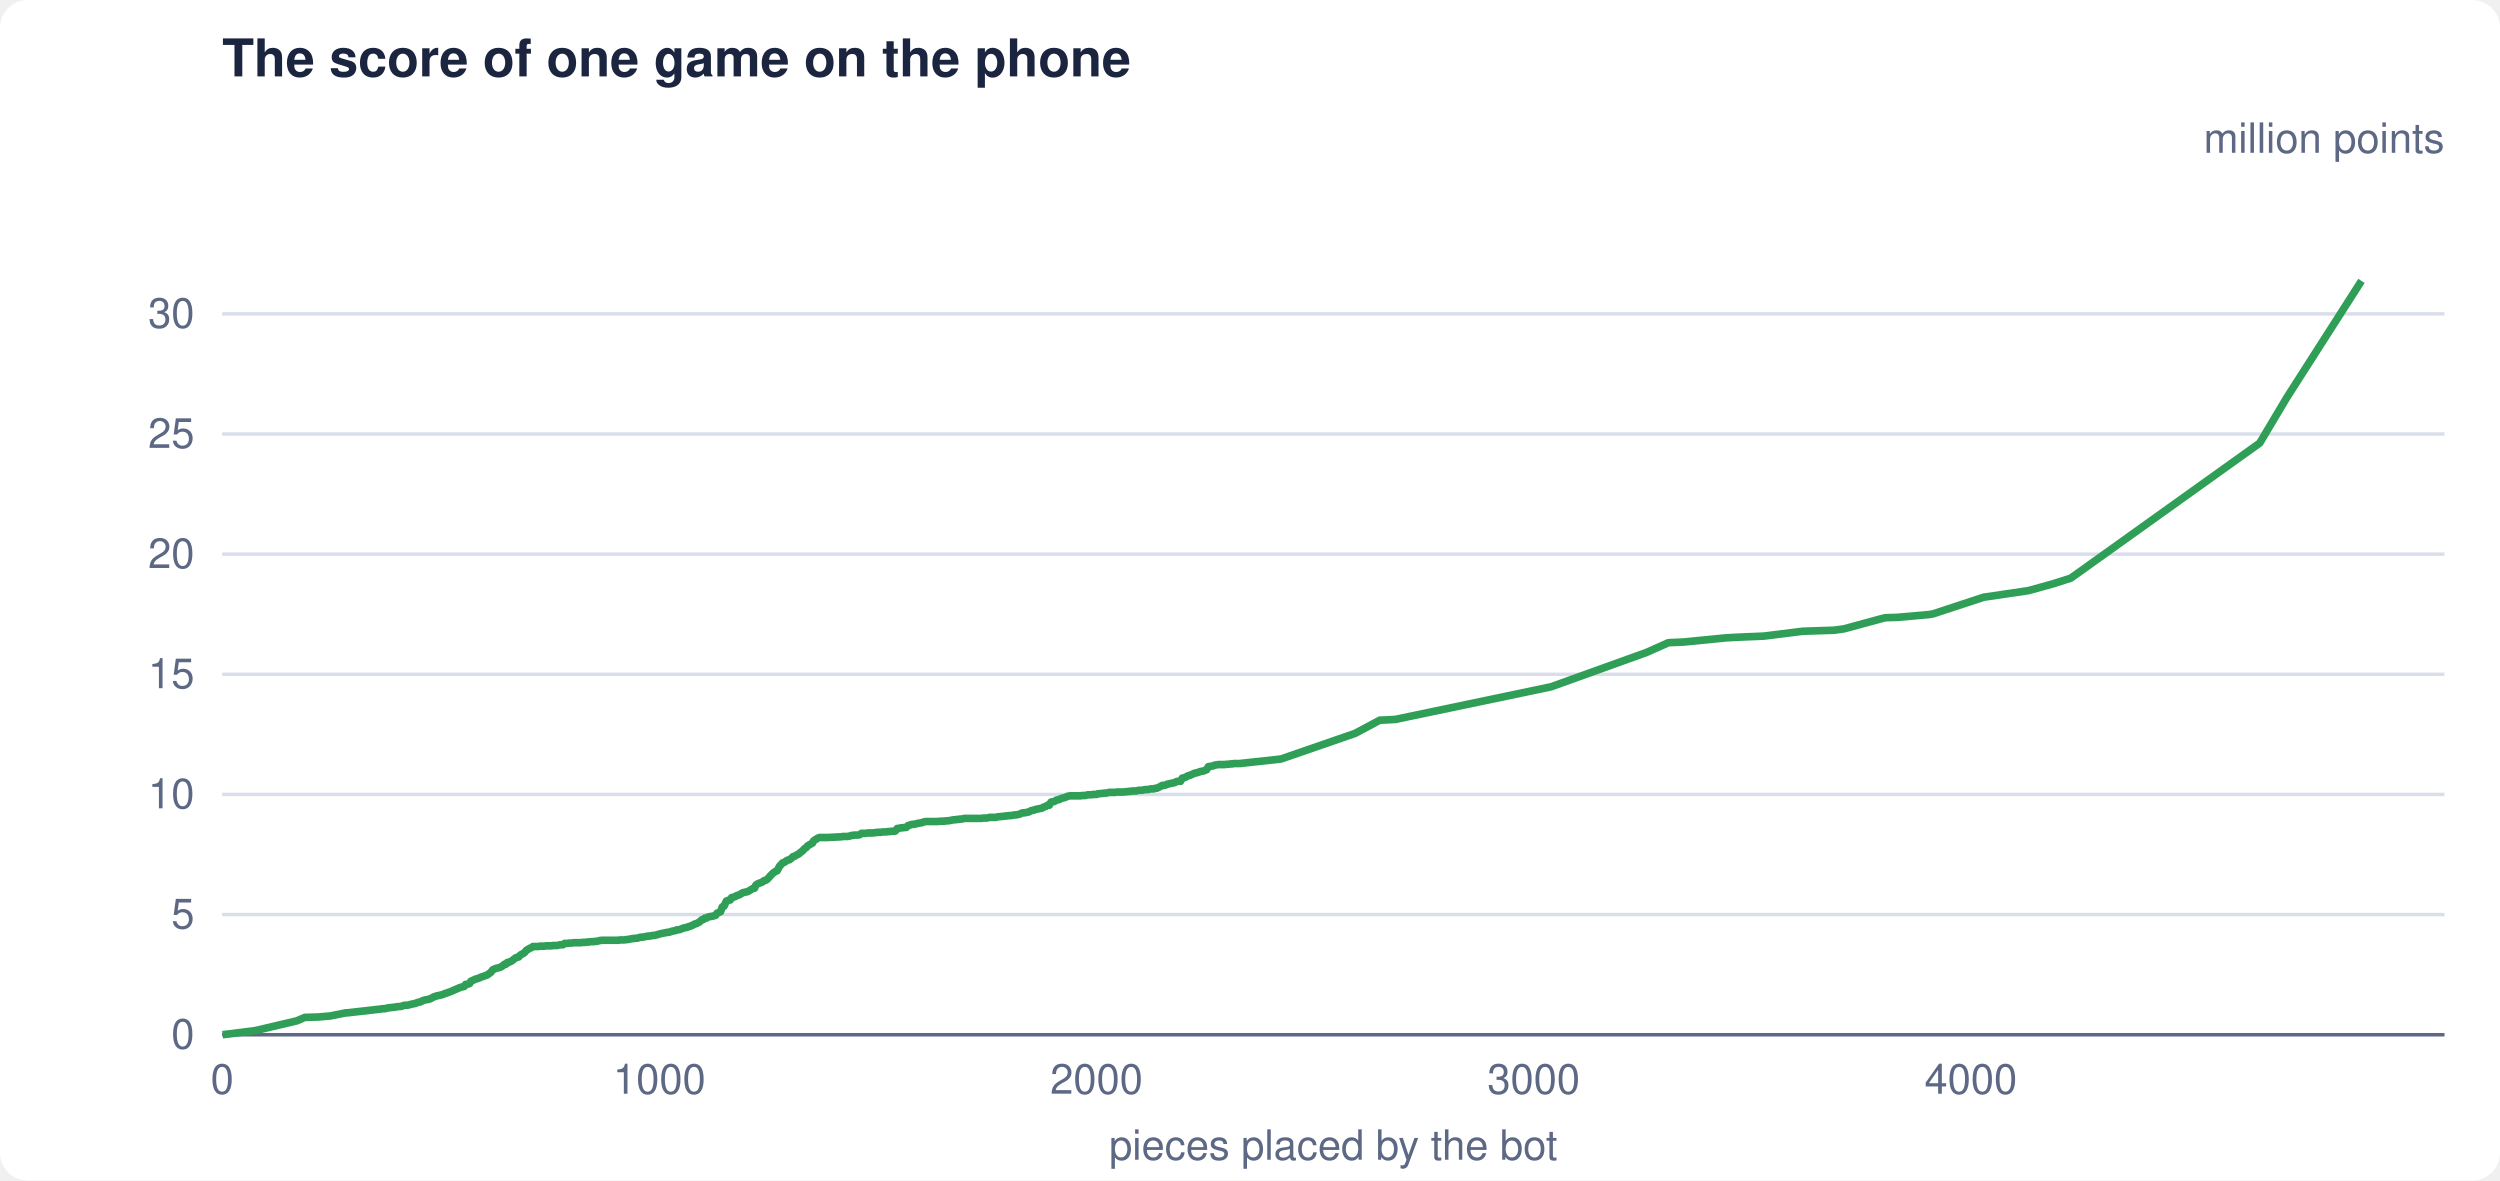
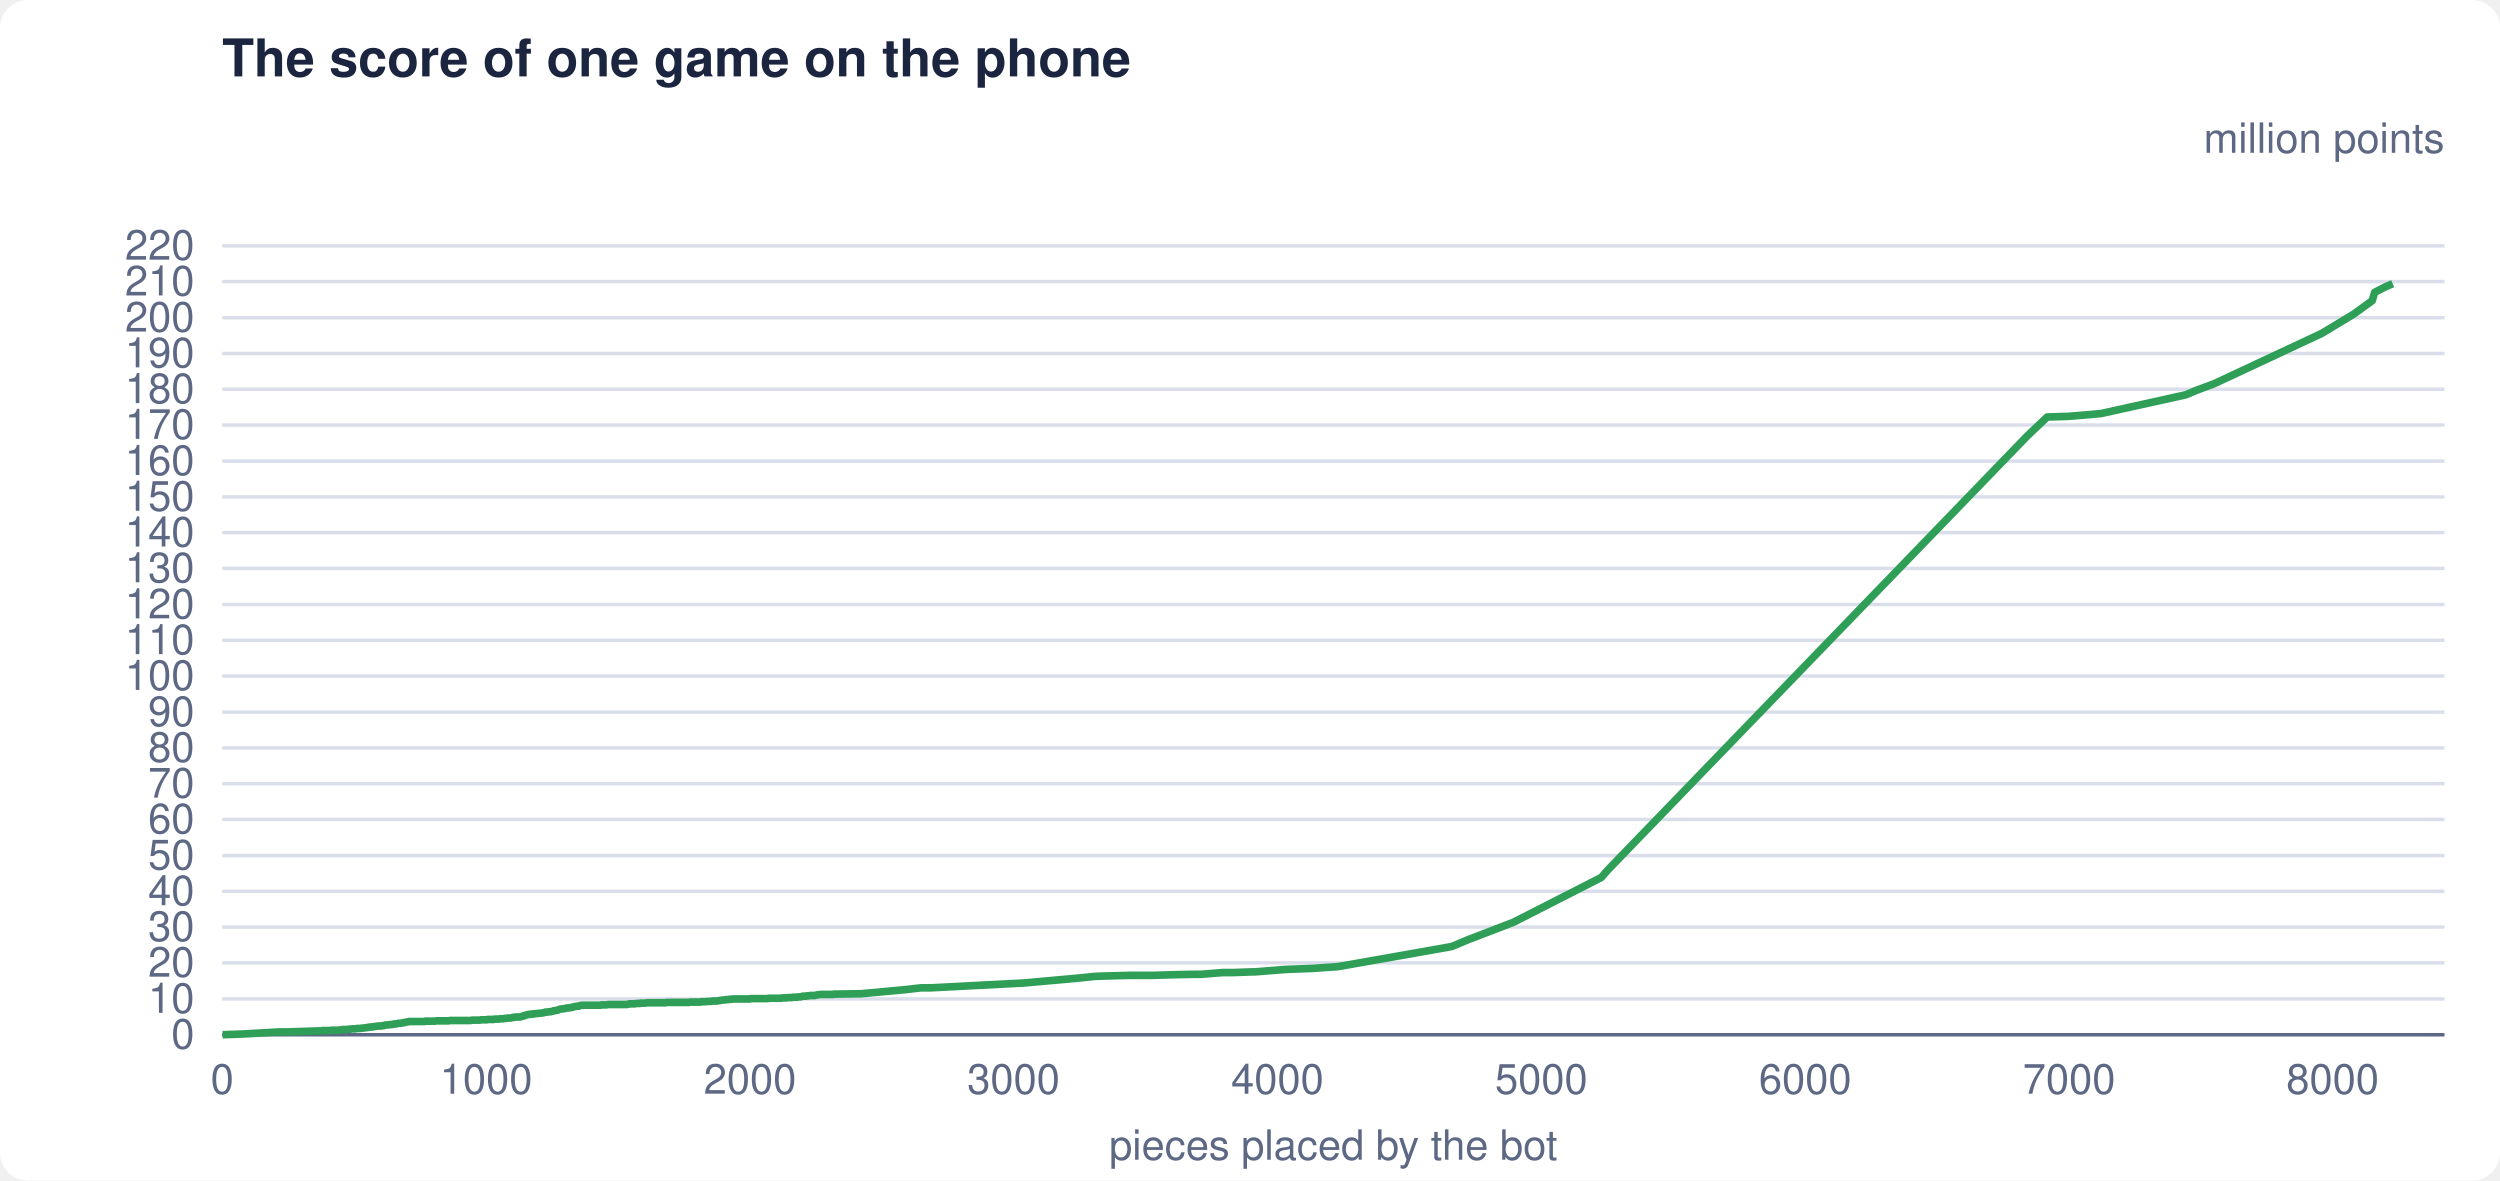
<svg xmlns="http://www.w3.org/2000/svg" viewBox="0 0 720 340" font-family="system-ui, 'Segoe UI', Helvetica, Arial, sans-serif">
  <rect width="720" height="340" rx="8" fill="#ffffff" />
  <text x="64" y="22" font-size="15" font-weight="600" fill="#1c2540">The score of one game on the phone</text>
  <line x1="64" x2="704" y1="298.0" y2="298.0" stroke="#d9deea" />
  <text x="56" y="302.0" text-anchor="end" font-size="12" fill="#5d6885">0</text>
-   <line x1="64" x2="704" y1="263.4" y2="263.4" stroke="#d9deea" />
-   <text x="56" y="267.4" text-anchor="end" font-size="12" fill="#5d6885">5</text>
-   <line x1="64" x2="704" y1="228.8" y2="228.8" stroke="#d9deea" />
-   <text x="56" y="232.8" text-anchor="end" font-size="12" fill="#5d6885">10</text>
-   <line x1="64" x2="704" y1="194.2" y2="194.2" stroke="#d9deea" />
-   <text x="56" y="198.2" text-anchor="end" font-size="12" fill="#5d6885">15</text>
-   <line x1="64" x2="704" y1="159.6" y2="159.6" stroke="#d9deea" />
-   <text x="56" y="163.6" text-anchor="end" font-size="12" fill="#5d6885">20</text>
-   <line x1="64" x2="704" y1="125.0" y2="125.0" stroke="#d9deea" />
-   <text x="56" y="129.0" text-anchor="end" font-size="12" fill="#5d6885">25</text>
-   <line x1="64" x2="704" y1="90.4" y2="90.4" stroke="#d9deea" />
-   <text x="56" y="94.4" text-anchor="end" font-size="12" fill="#5d6885">30</text>
+   <line x1="64" x2="704" y1="287.7" y2="287.7" stroke="#d9deea" />
+   <text x="56" y="291.7" text-anchor="end" font-size="12" fill="#5d6885">10</text>
+   <line x1="64" x2="704" y1="277.3" y2="277.3" stroke="#d9deea" />
+   <text x="56" y="281.3" text-anchor="end" font-size="12" fill="#5d6885">20</text>
+   <line x1="64" x2="704" y1="267.0" y2="267.0" stroke="#d9deea" />
+   <text x="56" y="271.0" text-anchor="end" font-size="12" fill="#5d6885">30</text>
+   <line x1="64" x2="704" y1="256.7" y2="256.7" stroke="#d9deea" />
+   <text x="56" y="260.7" text-anchor="end" font-size="12" fill="#5d6885">40</text>
+   <line x1="64" x2="704" y1="246.4" y2="246.4" stroke="#d9deea" />
+   <text x="56" y="250.4" text-anchor="end" font-size="12" fill="#5d6885">50</text>
+   <line x1="64" x2="704" y1="236.0" y2="236.0" stroke="#d9deea" />
+   <text x="56" y="240.0" text-anchor="end" font-size="12" fill="#5d6885">60</text>
+   <line x1="64" x2="704" y1="225.7" y2="225.7" stroke="#d9deea" />
+   <text x="56" y="229.7" text-anchor="end" font-size="12" fill="#5d6885">70</text>
+   <line x1="64" x2="704" y1="215.4" y2="215.4" stroke="#d9deea" />
+   <text x="56" y="219.4" text-anchor="end" font-size="12" fill="#5d6885">80</text>
+   <line x1="64" x2="704" y1="205.1" y2="205.1" stroke="#d9deea" />
+   <text x="56" y="209.1" text-anchor="end" font-size="12" fill="#5d6885">90</text>
+   <line x1="64" x2="704" y1="194.7" y2="194.7" stroke="#d9deea" />
+   <text x="56" y="198.7" text-anchor="end" font-size="12" fill="#5d6885">100</text>
+   <line x1="64" x2="704" y1="184.4" y2="184.4" stroke="#d9deea" />
+   <text x="56" y="188.4" text-anchor="end" font-size="12" fill="#5d6885">110</text>
+   <line x1="64" x2="704" y1="174.1" y2="174.1" stroke="#d9deea" />
+   <text x="56" y="178.1" text-anchor="end" font-size="12" fill="#5d6885">120</text>
+   <line x1="64" x2="704" y1="163.7" y2="163.7" stroke="#d9deea" />
+   <text x="56" y="167.7" text-anchor="end" font-size="12" fill="#5d6885">130</text>
+   <line x1="64" x2="704" y1="153.4" y2="153.4" stroke="#d9deea" />
+   <text x="56" y="157.4" text-anchor="end" font-size="12" fill="#5d6885">140</text>
+   <line x1="64" x2="704" y1="143.1" y2="143.1" stroke="#d9deea" />
+   <text x="56" y="147.1" text-anchor="end" font-size="12" fill="#5d6885">150</text>
+   <line x1="64" x2="704" y1="132.8" y2="132.8" stroke="#d9deea" />
+   <text x="56" y="136.8" text-anchor="end" font-size="12" fill="#5d6885">160</text>
+   <line x1="64" x2="704" y1="122.4" y2="122.4" stroke="#d9deea" />
+   <text x="56" y="126.4" text-anchor="end" font-size="12" fill="#5d6885">170</text>
+   <line x1="64" x2="704" y1="112.1" y2="112.1" stroke="#d9deea" />
+   <text x="56" y="116.1" text-anchor="end" font-size="12" fill="#5d6885">180</text>
+   <line x1="64" x2="704" y1="101.8" y2="101.8" stroke="#d9deea" />
+   <text x="56" y="105.8" text-anchor="end" font-size="12" fill="#5d6885">190</text>
+   <line x1="64" x2="704" y1="91.5" y2="91.5" stroke="#d9deea" />
+   <text x="56" y="95.5" text-anchor="end" font-size="12" fill="#5d6885">200</text>
+   <line x1="64" x2="704" y1="81.1" y2="81.1" stroke="#d9deea" />
+   <text x="56" y="85.1" text-anchor="end" font-size="12" fill="#5d6885">210</text>
+   <line x1="64" x2="704" y1="70.8" y2="70.8" stroke="#d9deea" />
+   <text x="56" y="74.8" text-anchor="end" font-size="12" fill="#5d6885">220</text>
  <text x="64.0" y="315" text-anchor="middle" font-size="12" fill="#5d6885">0</text>
-   <text x="189.9" y="315" text-anchor="middle" font-size="12" fill="#5d6885">1000</text>
-   <text x="315.8" y="315" text-anchor="middle" font-size="12" fill="#5d6885">2000</text>
-   <text x="441.7" y="315" text-anchor="middle" font-size="12" fill="#5d6885">3000</text>
-   <text x="567.6" y="315" text-anchor="middle" font-size="12" fill="#5d6885">4000</text>
+   <text x="140.0" y="315" text-anchor="middle" font-size="12" fill="#5d6885">1000</text>
+   <text x="216.0" y="315" text-anchor="middle" font-size="12" fill="#5d6885">2000</text>
+   <text x="291.9" y="315" text-anchor="middle" font-size="12" fill="#5d6885">3000</text>
+   <text x="367.9" y="315" text-anchor="middle" font-size="12" fill="#5d6885">4000</text>
+   <text x="443.9" y="315" text-anchor="middle" font-size="12" fill="#5d6885">5000</text>
+   <text x="519.9" y="315" text-anchor="middle" font-size="12" fill="#5d6885">6000</text>
+   <text x="595.9" y="315" text-anchor="middle" font-size="12" fill="#5d6885">7000</text>
+   <text x="671.8" y="315" text-anchor="middle" font-size="12" fill="#5d6885">8000</text>
  <line x1="64" x2="704" y1="298" y2="298" stroke="#5d6885" />
  <text x="384.0" y="334" text-anchor="middle" font-size="12" fill="#5d6885">pieces placed by the bot</text>
  <text x="704" y="44" text-anchor="end" font-size="12" fill="#5d6885">million points</text>
-   <polyline points="64.1,298.0 73.6,296.8 85.5,294.0 87.8,293.0 88.2,293.0 91.6,292.9 95.1,292.6 99.6,291.7 100.0,291.7 109.7,290.6 110.2,290.5 111.0,290.5 111.5,290.3 111.8,290.3 112.2,290.2 112.6,290.2 113.2,290.1 113.6,290.1 114.0,290.0 114.6,289.9 115.1,289.9 115.7,289.8 116.2,289.6 116.7,289.5 117.4,289.5 117.8,289.4 118.1,289.3 118.6,289.2 119.0,289.1 119.6,289.0 120.3,288.7 120.8,288.6 121.2,288.5 121.7,288.2 122.0,288.1 122.4,288.0 122.9,287.9 123.4,287.8 123.8,287.7 124.6,287.3 124.9,287.1 125.3,287.0 125.8,286.8 126.4,286.7 127.2,286.5 127.6,286.4 128.2,286.1 128.7,286.0 129.1,285.8 129.5,285.7 132.5,284.4 133.2,284.2 133.7,284.1 134.1,283.5 134.9,283.4 135.3,283.2 135.6,282.6 136.3,282.3 136.9,282.0 137.3,281.9 137.6,281.8 138.2,281.6 138.5,281.4 139.2,281.2 139.7,281.0 140.3,280.8 140.7,280.5 141.0,280.3 141.4,280.0 141.9,279.3 142.4,279.1 142.8,278.9 143.7,278.7 144.2,278.5 144.6,278.3 145.3,277.7 145.7,277.7 146.1,277.2 146.5,277.2 146.8,277.0 147.3,276.8 147.7,276.5 148.2,276.1 148.6,275.8 149.0,275.7 149.4,275.6 149.7,275.2 150.1,274.9 150.5,274.7 151.0,274.4 151.6,273.7 152.1,273.4 152.6,273.1 153.1,272.9 153.5,272.6 154.4,272.6 155.0,272.6 155.5,272.5 156.0,272.5 156.8,272.5 157.3,272.4 158.2,272.4 158.5,272.4 158.9,272.4 159.3,272.3 159.7,272.3 160.4,272.3 160.9,272.2 161.3,272.1 162.1,272.1 162.6,271.7 163.3,271.7 164.0,271.6 164.3,271.6 164.7,271.6 165.2,271.5 165.6,271.5 166.1,271.5 166.5,271.5 166.9,271.5 167.4,271.5 167.7,271.4 168.1,271.4 168.6,271.4 169.1,271.3 169.6,271.3 170.1,271.2 170.6,271.2 171.0,271.2 171.4,271.1 171.9,271.1 172.3,271.0 172.6,270.9 173.4,270.8 173.8,270.8 174.4,270.8 174.9,270.8 175.7,270.8 176.3,270.8 176.7,270.8 177.1,270.8 177.7,270.8 178.1,270.8 178.6,270.7 178.9,270.7 179.4,270.7 179.8,270.7 180.3,270.6 180.7,270.6 181.2,270.5 181.7,270.4 182.2,270.3 182.6,270.3 183.1,270.2 183.6,270.2 184.1,270.0 184.7,269.9 185.1,269.9 185.6,269.8 186.1,269.7 186.6,269.6 187.0,269.6 187.6,269.5 188.0,269.4 188.4,269.4 188.9,269.3 189.3,269.2 189.9,269.0 190.3,268.9 190.8,268.8 191.3,268.7 191.8,268.6 192.2,268.5 192.7,268.5 193.2,268.3 193.5,268.2 194.0,268.1 194.6,268.0 194.9,267.8 195.3,267.8 195.8,267.7 196.8,267.3 197.2,267.2 197.8,267.1 198.2,266.9 198.7,266.8 199.1,266.6 199.6,266.4 200.1,266.1 200.6,266.0 201.1,265.7 201.5,265.5 202.1,264.9 202.6,264.8 203.0,264.4 203.5,264.4 203.9,264.1 204.4,264.0 205.0,263.9 205.5,263.8 206.1,263.6 206.5,263.0 207.0,262.8 207.5,262.6 208.0,261.2 208.5,261.0 209.2,259.5 209.7,259.3 210.3,259.2 210.7,258.5 211.2,258.4 211.8,258.2 212.2,257.9 212.7,257.8 213.1,257.6 213.6,257.3 213.9,257.1 214.4,257.0 214.8,256.9 215.3,256.8 216.0,256.4 216.3,256.2 216.8,255.9 217.3,255.8 217.7,254.9 218.1,254.6 218.6,254.4 219.1,254.2 219.6,254.0 220.1,253.6 220.6,253.5 221.1,253.1 221.9,252.2 222.2,251.9 222.6,251.5 223.1,251.1 223.8,250.8 224.5,249.5 225.4,248.5 226.0,248.3 226.5,247.9 226.9,247.7 227.4,247.6 227.9,247.2 228.4,246.7 228.9,246.6 229.3,246.3 230.1,245.9 230.4,245.6 230.8,245.3 231.2,245.0 231.6,244.5 232.2,244.1 232.6,243.6 233.1,243.3 234.0,242.8 234.3,242.2 234.7,241.9 235.5,241.4 236.0,241.2 236.3,241.2 236.9,241.2 237.2,241.2 238.2,241.2 242.3,241.0 242.8,240.9 243.1,240.9 243.6,240.9 244.0,240.9 244.7,240.8 245.2,240.6 245.7,240.6 246.0,240.5 246.7,240.5 247.0,240.5 247.6,240.4 248.1,240.0 248.6,240.0 249.4,240.0 249.8,239.9 250.3,239.9 250.8,239.9 251.3,239.9 252.0,239.8 252.3,239.8 252.7,239.7 253.3,239.7 253.8,239.7 254.2,239.6 254.6,239.6 255.2,239.6 255.7,239.5 256.2,239.5 256.6,239.4 257.0,239.4 257.5,239.4 257.9,239.3 258.4,238.6 258.8,238.6 259.1,238.5 259.6,238.4 260.1,238.4 260.5,238.3 261.0,238.3 261.5,237.8 262.4,237.5 262.8,237.4 263.3,237.4 263.7,237.3 264.0,237.2 264.5,237.1 265.1,237.0 265.6,236.9 266.1,236.7 266.6,236.6 267.3,236.6 267.7,236.6 268.2,236.6 268.8,236.6 269.2,236.6 269.7,236.6 271.2,236.5 271.6,236.5 272.0,236.5 272.4,236.4 272.7,236.4 273.1,236.4 273.6,236.3 274.1,236.2 274.6,236.1 275.1,236.1 275.5,236.0 276.0,236.0 276.4,235.9 276.9,235.9 277.3,235.8 277.8,235.7 278.4,235.7 278.8,235.7 279.5,235.7 280.2,235.7 280.5,235.7 281.2,235.7 281.8,235.7 282.2,235.7 282.6,235.7 283.2,235.6 283.7,235.6 284.2,235.6 284.6,235.5 285.1,235.4 285.7,235.4 286.1,235.4 286.7,235.4 287.2,235.3 287.6,235.2 288.2,235.2 288.6,235.1 289.1,235.1 289.6,235.0 290.0,235.0 290.5,234.9 291.0,234.9 291.7,234.8 292.1,234.7 292.6,234.7 293.1,234.6 293.6,234.5 294.0,234.3 294.5,234.1 295.0,234.1 295.5,234.0 296.0,233.9 296.4,233.8 296.9,233.5 297.3,233.4 297.8,233.3 298.3,233.1 298.8,233.0 299.3,232.9 299.8,232.8 300.2,232.7 300.6,232.4 301.1,232.3 301.7,231.9 302.2,231.9 302.7,231.0 303.2,230.9 303.7,230.8 304.3,230.4 305.0,230.3 305.3,230.1 305.8,229.9 306.2,229.8 306.7,229.7 307.1,229.5 307.6,229.3 308.2,229.2 308.6,229.2 309.0,229.2 309.5,229.2 309.9,229.2 310.4,229.2 310.8,229.2 311.3,229.2 311.6,229.1 312.1,229.1 312.6,229.1 313.3,228.9 313.9,228.9 314.3,228.9 314.9,228.8 315.3,228.8 315.8,228.8 316.2,228.6 316.7,228.6 317.2,228.5 317.7,228.5 318.1,228.4 318.7,228.4 319.1,228.3 319.4,228.2 320.1,228.2 320.6,228.2 321.1,228.2 321.7,228.1 322.2,228.1 322.7,228.1 323.2,228.1 323.7,228.1 324.1,228.0 324.7,228.0 325.2,227.9 325.6,227.9 326.1,227.8 326.6,227.8 327.2,227.8 327.6,227.7 328.0,227.6 328.9,227.6 329.3,227.5 329.8,227.4 330.1,227.4 330.6,227.4 331.0,227.3 331.4,227.2 331.8,227.2 332.3,227.2 332.8,227.0 333.2,227.0 334.2,226.5 334.7,226.2 335.2,226.2 335.6,226.1 335.9,226.0 336.3,225.8 336.9,225.7 337.3,225.6 337.8,225.5 338.3,225.4 338.8,225.1 339.3,225.0 340.0,225.0 340.5,224.1 341.0,224.0 341.5,223.8 342.2,223.4 342.7,223.3 343.1,223.1 343.6,222.9 344.0,222.7 344.5,222.6 345.2,222.4 345.7,222.2 346.3,222.1 346.8,222.0 347.1,221.8 347.5,221.7 348.0,220.8 348.6,220.7 349.3,220.6 349.7,220.4 350.2,220.3 350.9,220.2 351.4,220.2 351.9,220.2 352.3,220.2 352.7,220.2 353.3,220.1 353.9,220.1 354.4,220.0 354.9,220.0 355.4,219.9 355.8,219.9 356.4,219.9 357.0,219.9 368.9,218.6 390.3,211.2 397.4,207.4 397.9,207.4 401.8,207.2 446.7,197.8 474.2,187.9 480.5,185.1 484.9,184.9 497.1,183.7 500.8,183.5 508.0,183.2 519.2,181.8 528.3,181.5 531.1,181.1 541.4,178.3 543.0,177.9 546.4,177.8 555.5,177.0 556.7,176.8 571.3,172.0 584.2,170.1 591.4,168.1 596.4,166.5 650.8,127.6 658.6,114.5 680.1,80.9" fill="none" stroke="#2f9e56" stroke-width="2.2" stroke-linejoin="round" />
+   <polyline points="64.1,298.0 69.8,297.8 77.0,297.4 78.4,297.3 78.6,297.3 80.6,297.2 82.8,297.2 85.5,297.1 85.7,297.1 91.6,296.9 91.9,296.9 92.3,296.9 92.6,296.9 92.9,296.8 93.1,296.8 93.3,296.8 93.7,296.8 93.9,296.8 94.2,296.8 94.5,296.8 94.8,296.8 95.2,296.8 95.5,296.7 95.8,296.7 96.2,296.7 96.4,296.7 96.7,296.7 97.0,296.7 97.2,296.7 97.6,296.7 98.0,296.6 98.3,296.6 98.5,296.6 98.8,296.5 99.0,296.5 99.3,296.5 99.6,296.5 99.9,296.5 100.1,296.5 100.5,296.4 100.8,296.4 101.0,296.4 101.3,296.3 101.7,296.3 102.1,296.3 102.4,296.3 102.8,296.2 103.1,296.2 103.3,296.2 103.5,296.2 105.3,296.0 105.8,295.9 106.1,295.9 106.3,295.8 106.8,295.8 107.0,295.8 107.2,295.7 107.6,295.7 108.0,295.6 108.2,295.6 108.4,295.6 108.8,295.5 109.0,295.5 109.4,295.5 109.7,295.5 110.0,295.4 110.3,295.4 110.5,295.4 110.7,295.3 111.0,295.2 111.3,295.2 111.6,295.2 112.1,295.1 112.4,295.1 112.6,295.1 113.1,295.0 113.3,295.0 113.5,294.9 113.8,294.9 114.0,294.9 114.3,294.8 114.5,294.8 114.8,294.7 115.1,294.7 115.3,294.7 115.5,294.7 115.7,294.6 116.0,294.6 116.2,294.5 116.5,294.5 116.9,294.4 117.2,294.3 117.5,294.3 117.8,294.2 118.0,294.2 118.6,294.2 118.9,294.2 119.2,294.2 119.5,294.2 120.0,294.2 120.3,294.2 120.8,294.2 121.1,294.2 121.3,294.2 121.5,294.2 121.7,294.2 122.2,294.2 122.5,294.1 122.7,294.1 123.2,294.1 123.5,294.1 123.9,294.1 124.3,294.1 124.6,294.1 124.8,294.1 125.1,294.1 125.3,294.1 125.6,294.0 125.8,294.0 126.1,294.0 126.4,294.0 126.6,294.0 126.8,294.0 127.1,294.0 127.4,294.0 127.7,294.0 128.1,294.0 128.4,294.0 128.6,294.0 128.8,294.0 129.1,294.0 129.3,294.0 129.6,293.9 130.0,293.9 130.3,293.9 130.6,293.9 130.9,293.9 131.4,293.9 131.8,293.9 132.0,293.9 132.2,293.9 132.6,293.9 132.8,293.9 133.1,293.9 133.4,293.9 133.7,293.9 133.9,293.9 134.2,293.9 134.4,293.9 134.7,293.9 135.0,293.9 135.3,293.9 135.6,293.9 135.9,293.8 136.2,293.8 136.5,293.8 136.9,293.8 137.1,293.8 137.4,293.8 137.7,293.8 138.0,293.8 138.2,293.8 138.6,293.7 138.8,293.7 139.1,293.7 139.4,293.7 139.6,293.7 140.0,293.7 140.2,293.7 140.5,293.6 140.8,293.6 141.1,293.6 141.3,293.6 141.7,293.6 142.0,293.6 142.2,293.6 142.5,293.5 142.8,293.5 143.0,293.5 143.2,293.5 143.6,293.5 144.2,293.4 144.4,293.4 144.8,293.4 145.0,293.4 145.3,293.3 145.5,293.3 145.8,293.3 146.1,293.2 146.4,293.2 146.7,293.2 147.0,293.2 147.4,293.1 147.7,293.0 147.9,293.0 148.2,293.0 148.4,292.9 148.7,292.9 149.1,292.9 149.4,292.9 149.8,292.9 150.0,292.8 150.3,292.7 150.6,292.7 150.9,292.5 151.2,292.5 151.6,292.3 151.9,292.2 152.3,292.2 152.5,292.1 152.8,292.1 153.2,292.1 153.4,292.0 153.7,292.0 154.0,292.0 154.3,291.9 154.5,291.9 154.8,291.9 155.0,291.9 155.3,291.8 155.7,291.8 155.9,291.8 156.2,291.7 156.5,291.7 156.8,291.6 157.0,291.5 157.3,291.5 157.6,291.5 157.9,291.4 158.2,291.4 158.5,291.4 158.8,291.3 159.3,291.2 159.5,291.1 159.7,291.1 160.0,291.0 160.4,291.0 160.9,290.8 161.4,290.6 161.8,290.6 162.1,290.5 162.3,290.5 162.6,290.5 162.9,290.4 163.2,290.3 163.5,290.3 163.8,290.3 164.2,290.2 164.4,290.2 164.7,290.1 164.9,290.1 165.1,290.0 165.5,289.9 165.7,289.9 166.0,289.8 166.6,289.8 166.8,289.7 167.0,289.6 167.5,289.5 167.8,289.5 168.0,289.5 168.3,289.5 168.5,289.5 169.2,289.5 171.6,289.5 171.9,289.5 172.1,289.5 172.4,289.5 172.7,289.5 173.0,289.5 173.3,289.4 173.6,289.4 173.9,289.4 174.2,289.4 174.5,289.4 174.8,289.4 175.1,289.3 175.4,289.3 175.9,289.3 176.1,289.3 176.5,289.3 176.8,289.3 177.1,289.3 177.4,289.3 177.7,289.3 177.9,289.3 178.3,289.3 178.6,289.3 178.8,289.3 179.0,289.3 179.4,289.3 179.7,289.3 180.0,289.3 180.3,289.3 180.5,289.3 180.8,289.2 181.0,289.2 181.3,289.1 181.5,289.1 181.8,289.1 182.1,289.1 182.4,289.1 182.6,289.1 182.9,289.1 183.2,289.0 183.7,289.0 184.0,289.0 184.3,289.0 184.5,288.9 184.7,288.9 185.0,288.9 185.3,288.9 185.6,288.9 185.9,288.9 186.3,288.8 186.7,288.8 186.9,288.8 187.2,288.8 187.6,288.8 187.8,288.8 188.2,288.8 189.1,288.8 189.3,288.8 189.5,288.8 189.7,288.8 190.0,288.8 190.2,288.8 190.5,288.8 190.8,288.8 191.1,288.8 191.4,288.8 191.6,288.8 192.0,288.7 192.2,288.7 192.5,288.7 192.7,288.7 193.0,288.7 193.4,288.7 193.6,288.7 194.1,288.7 194.5,288.7 194.7,288.7 195.1,288.7 195.4,288.7 195.7,288.7 195.9,288.7 196.3,288.7 196.6,288.7 196.9,288.7 197.1,288.7 197.4,288.7 197.8,288.7 198.0,288.7 198.4,288.7 198.7,288.6 198.9,288.6 199.3,288.6 199.6,288.6 199.9,288.6 200.2,288.6 200.4,288.6 200.7,288.6 201.0,288.6 201.4,288.6 201.7,288.6 202.0,288.5 202.3,288.5 202.6,288.5 202.8,288.5 203.1,288.5 203.4,288.5 203.7,288.4 204.0,288.4 204.3,288.4 204.6,288.4 204.8,288.4 205.1,288.3 205.4,288.3 205.7,288.3 206.0,288.3 206.3,288.3 206.5,288.3 206.8,288.2 207.1,288.2 207.5,288.1 207.8,288.1 208.1,288.0 208.4,288.0 208.7,288.0 209.0,287.9 209.4,287.9 209.7,287.9 210.0,287.8 210.2,287.8 210.5,287.8 210.7,287.8 211.0,287.7 211.4,287.7 211.6,287.7 211.9,287.7 212.2,287.7 212.4,287.7 212.7,287.7 212.9,287.7 213.2,287.7 213.5,287.7 213.8,287.7 214.1,287.7 214.4,287.7 214.8,287.7 215.1,287.7 215.4,287.7 215.7,287.7 216.0,287.7 216.2,287.6 216.5,287.6 216.8,287.6 217.1,287.6 217.3,287.6 217.7,287.6 217.9,287.6 218.2,287.6 218.5,287.6 218.8,287.6 219.2,287.6 219.5,287.6 219.8,287.6 220.1,287.6 220.4,287.6 220.7,287.6 221.0,287.6 221.4,287.5 221.7,287.5 221.9,287.5 222.2,287.5 222.5,287.5 222.9,287.5 223.1,287.5 223.3,287.5 223.9,287.5 224.1,287.5 224.4,287.5 224.6,287.5 224.9,287.5 225.2,287.4 225.4,287.4 225.6,287.4 225.9,287.4 226.2,287.4 226.4,287.4 227.1,287.3 227.4,287.3 227.7,287.3 227.9,287.3 228.1,287.3 228.3,287.2 228.7,287.2 229.0,287.2 229.3,287.2 229.6,287.2 229.9,287.1 230.2,287.1 230.6,287.1 230.9,287.0 231.2,286.9 231.5,286.9 231.9,286.9 232.2,286.9 232.4,286.8 232.8,286.8 233.0,286.8 233.3,286.7 233.7,286.7 234.0,286.7 234.3,286.7 234.7,286.7 234.9,286.6 235.1,286.6 235.4,286.5 235.8,286.5 236.2,286.4 236.4,286.4 236.7,286.4 237.2,286.4 237.5,286.4 237.8,286.4 238.0,286.4 238.2,286.4 238.6,286.4 239.0,286.4 239.3,286.4 239.6,286.4 239.9,286.4 240.1,286.3 240.5,286.3 240.8,286.3 248.0,286.2 260.9,285.0 265.2,284.5 265.5,284.5 267.9,284.5 295.0,283.1 311.5,281.6 315.3,281.2 318.0,281.1 325.4,280.9 327.7,280.9 332.0,280.9 338.7,280.7 344.2,280.6 345.9,280.6 352.1,280.1 353.1,280.1 355.2,280.1 360.6,279.9 361.4,279.9 370.2,279.2 378.0,278.9 382.3,278.6 385.3,278.4 418.1,272.6 422.9,270.6 435.9,265.6 461.2,252.7 463.0,250.6 583.8,125.6 589.6,120.1 595.9,119.9 605.1,119.1 629.5,113.7 632.6,112.4 637.7,110.5 668.7,96.0 677.8,90.5 683.2,86.6 683.9,84.2 686.8,82.7 689.1,81.7" fill="none" stroke="#2f9e56" stroke-width="2.2" stroke-linejoin="round" />
</svg>
